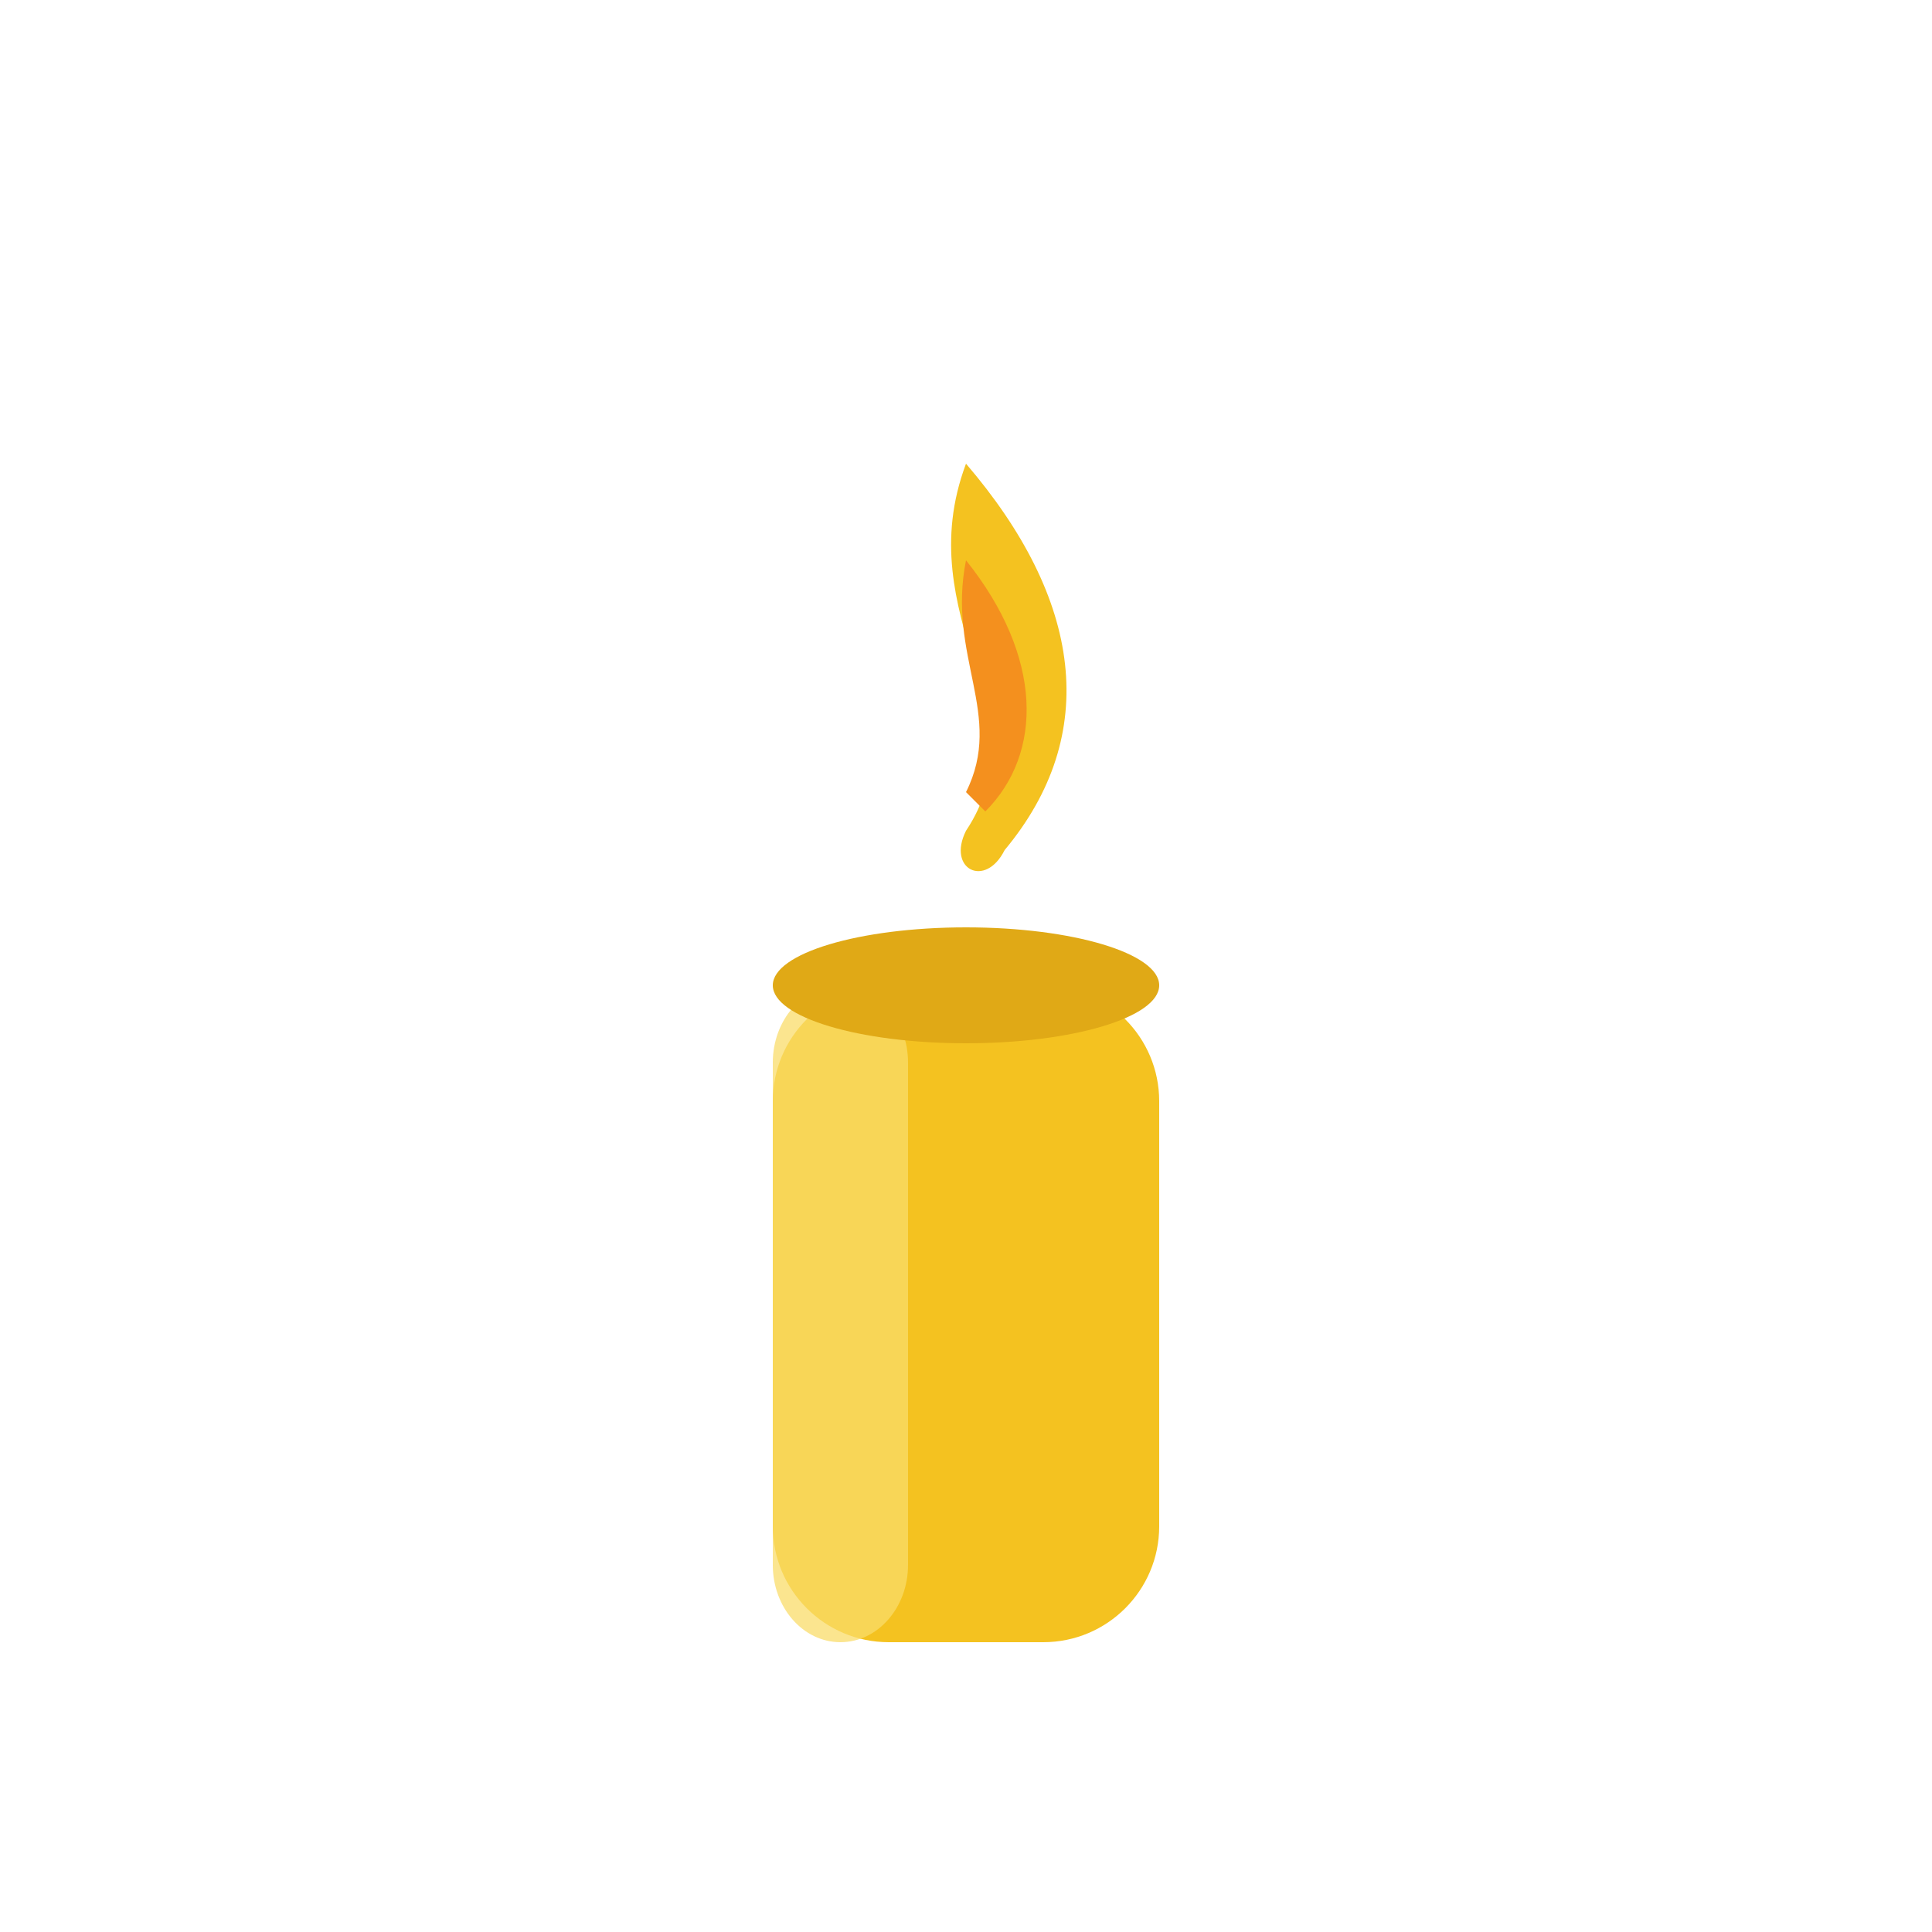
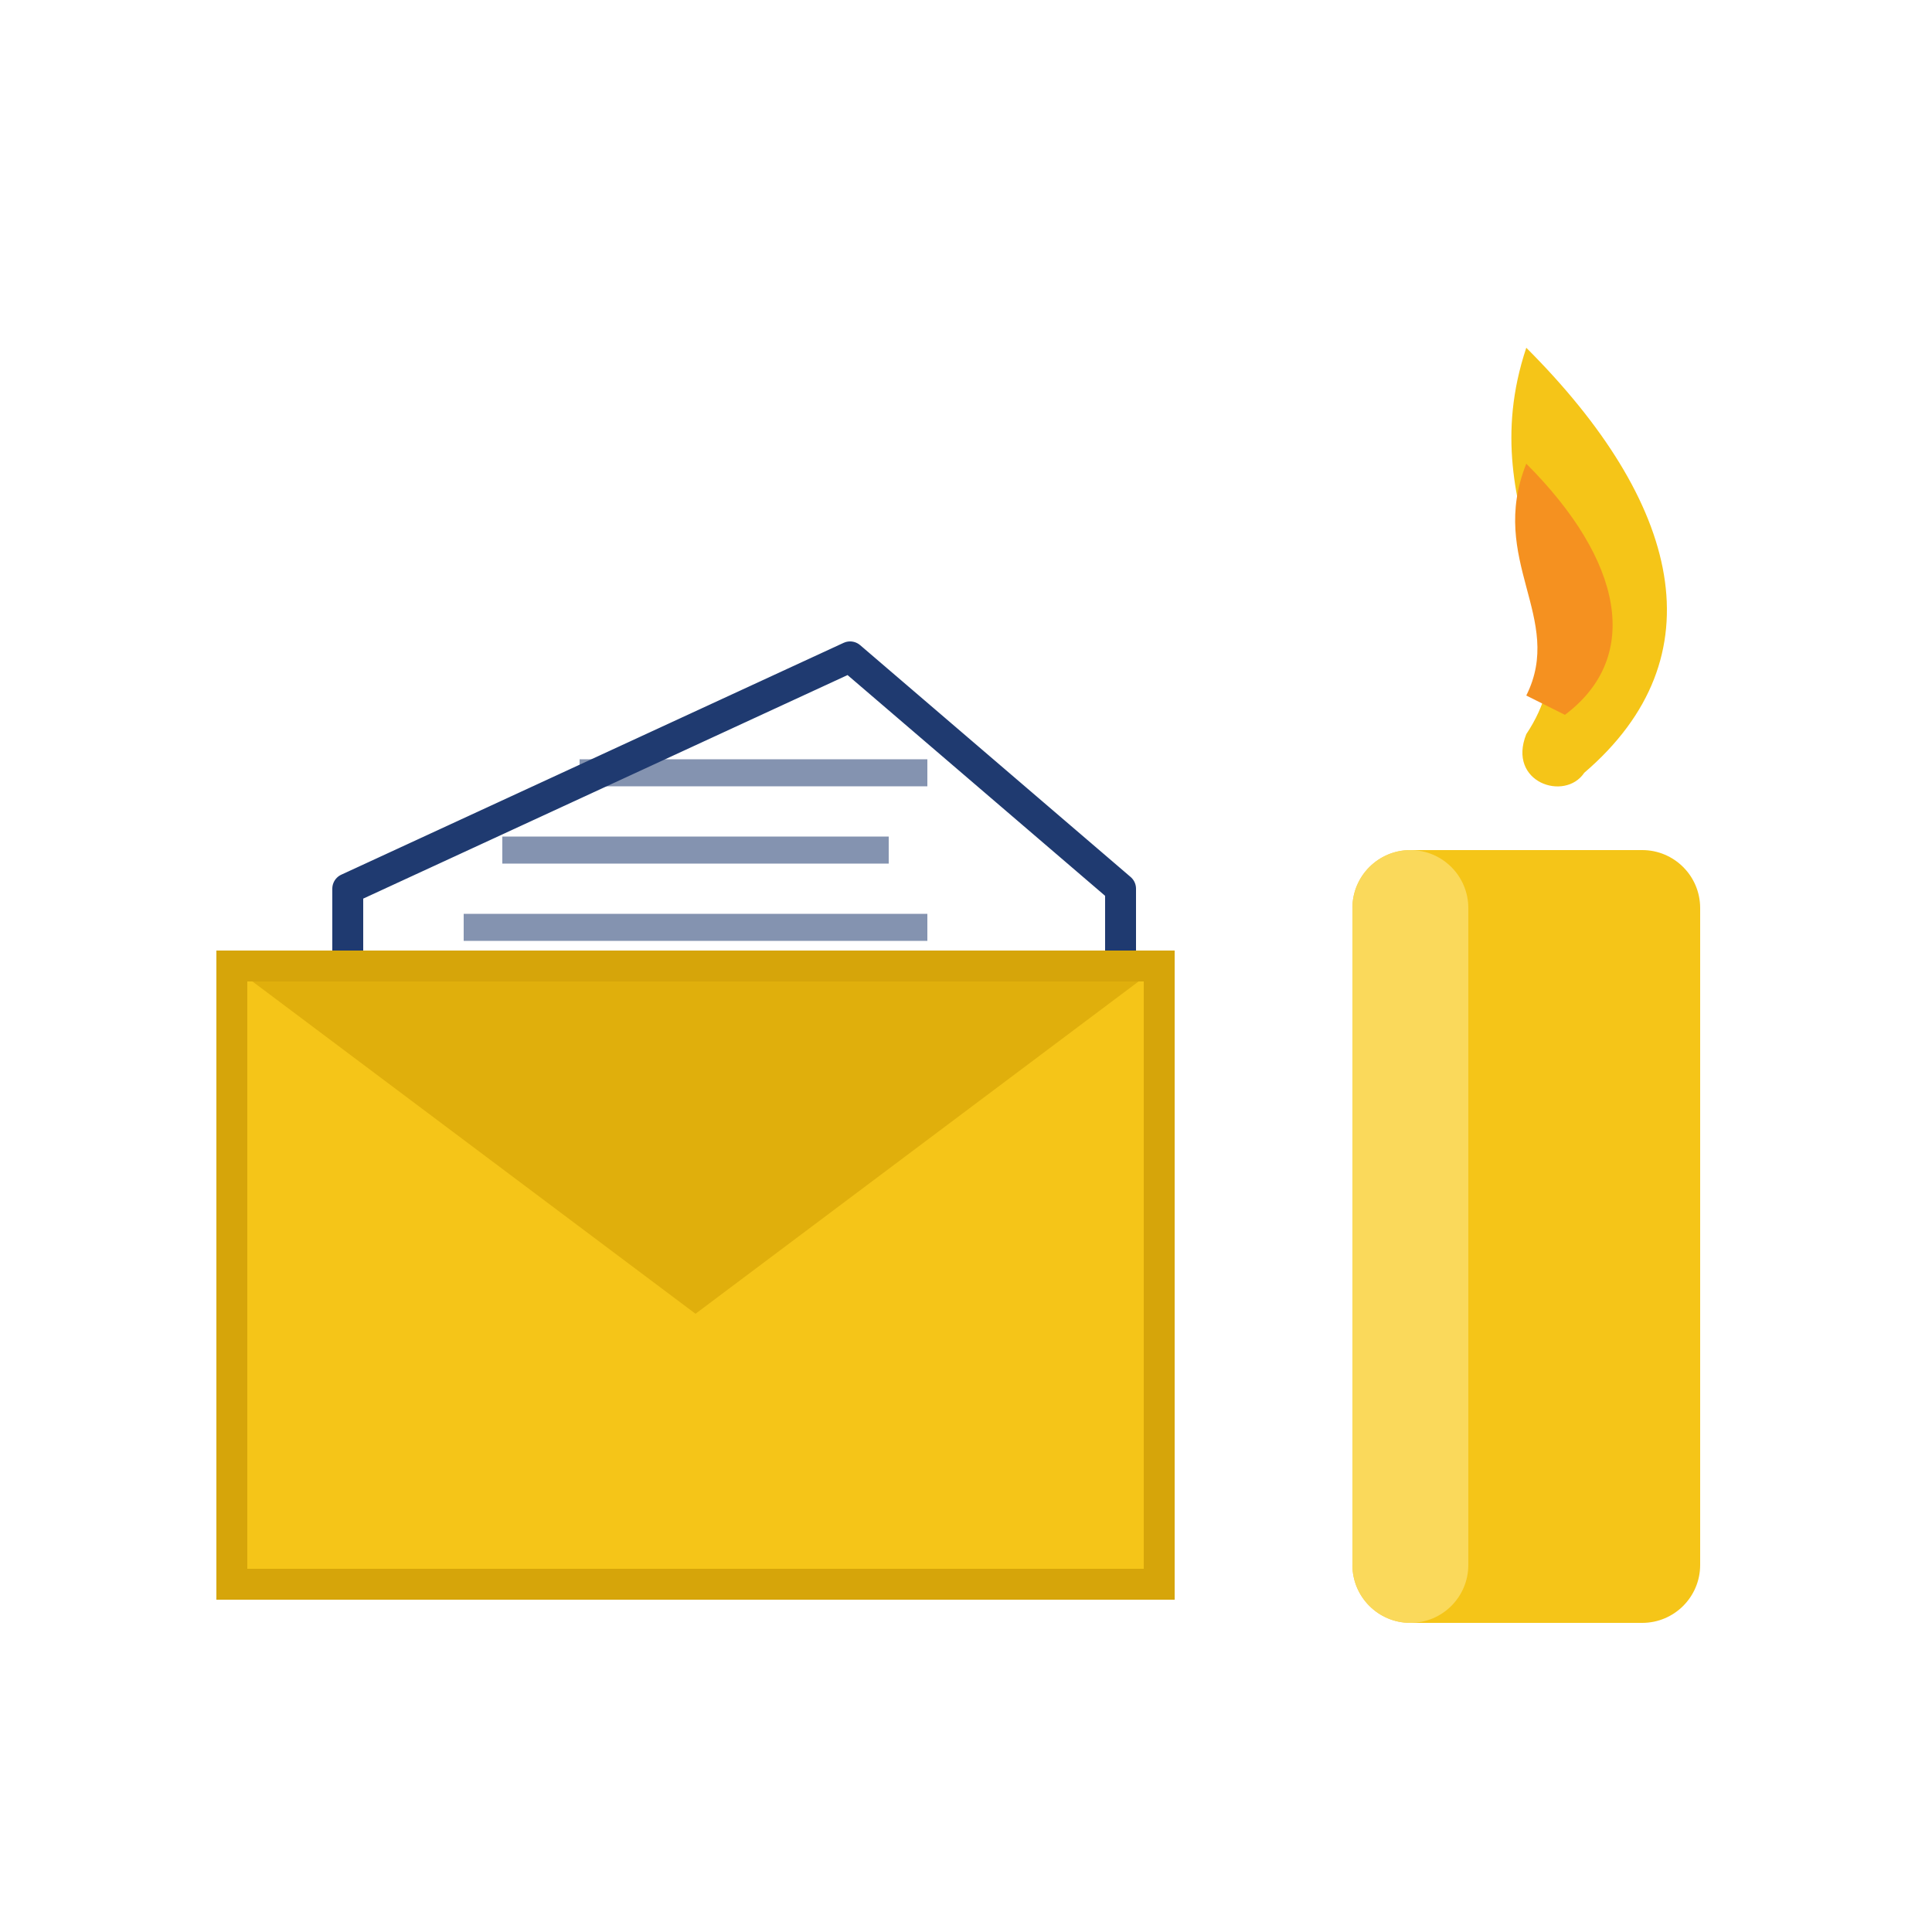
<svg xmlns="http://www.w3.org/2000/svg" viewBox="0 0 100 100">
  <rect width="100" height="100" fill="#ffffff" />
-   <g transform="translate(50 55)">
-     <rect x="-10" y="-4" width="20" height="34" rx="6" fill="#f4c220" />
-     <rect x="-10" y="-4" width="7" height="34" rx="4" fill="#f9dc6a" opacity="0.75" />
-     <ellipse cx="0" cy="-4" rx="10" ry="3" fill="#e0a916" />
-     <path d="M 0 -12 C 4 -18, -3 -23, 0 -31 C 6 -24, 7 -17, 2 -11 C 1 -9, -1 -10, 0 -12 Z" fill="#f4c220" />
-     <path d="M 0 -14 C 2 -18, -1 -21, 0 -26 C 4 -21, 4 -16, 1 -13 Z" fill="#f4901e" />
+   <g>
+     <g>
+       <path d="M 18 46 L 44 34 L 58 46 L 58 50 L 18 50 Z" fill="#ffffff" stroke="#1F3A70" stroke-width="1.6" stroke-linejoin="round" />
+       <g stroke="#1F3A70" stroke-width="1.4" opacity="0.55">
+         <path d="M 26 44 L 46 44" />
+         <path d="M 24 48 L 48 48" />
+         <path d="M 30 40 L 48 40" />
+       </g>
+       <path d="M 12 50 L 60 50 L 60 82 L 12 82 Z" fill="#F5C518" />
+       <path d="M 12 50 L 36 68 L 60 50 Z" fill="#E0AF0C" />
+       <path d="M 12 50 L 60 50 L 60 82 L 12 82 Z" fill="none" stroke="#D6A50A" stroke-width="1.6" />
+     </g>
+     <g>
+       <rect x="70" y="44" width="18" height="40" rx="3" fill="#F5C518" />
+       <rect x="70" y="44" width="6" height="40" rx="3" fill="#FBDE6B" opacity="0.8" />
+       <path d="M 79 38 C 83 32, 76 27, 79 18 C 87 26, 89 34, 82 40 C 81 41.5, 78 40.5, 79 38 Z" fill="#F5C518" />
+       <path d="M 79 36 C 81 32, 77 29, 79 24 C 84 29, 85 34, 81 37 Z" fill="#F59120" />
+     </g>
  </g>
</svg>
